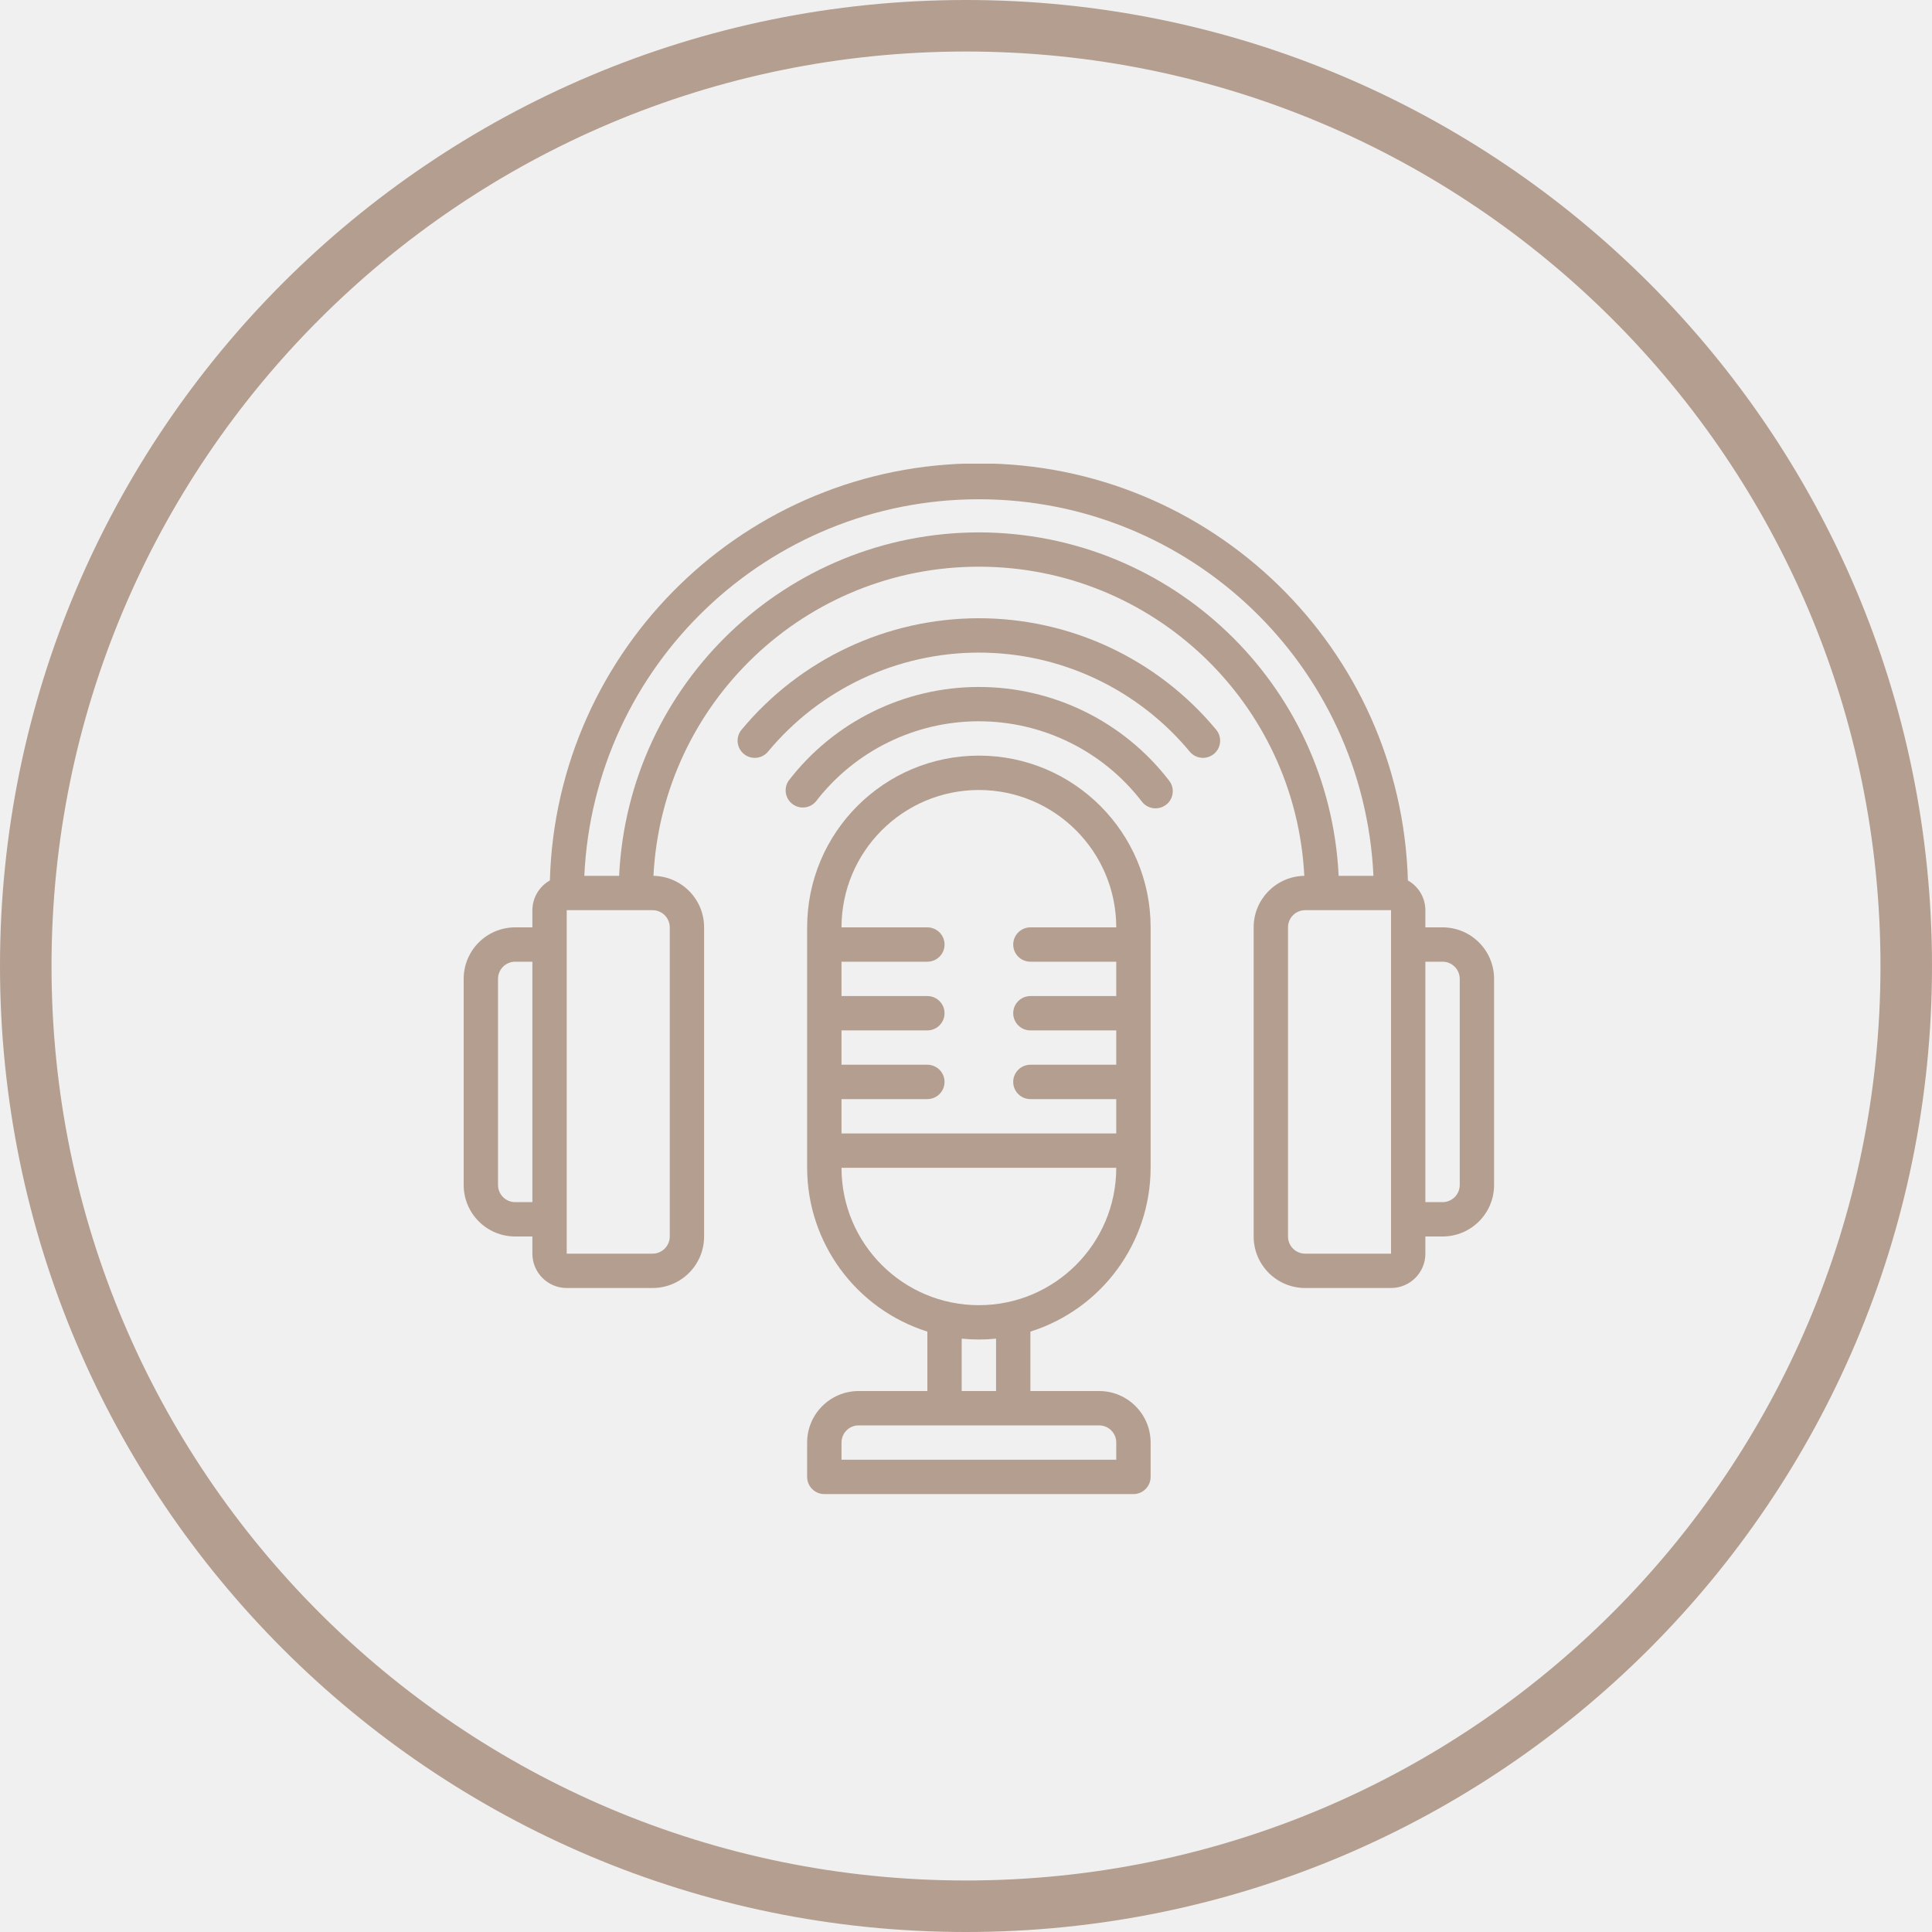
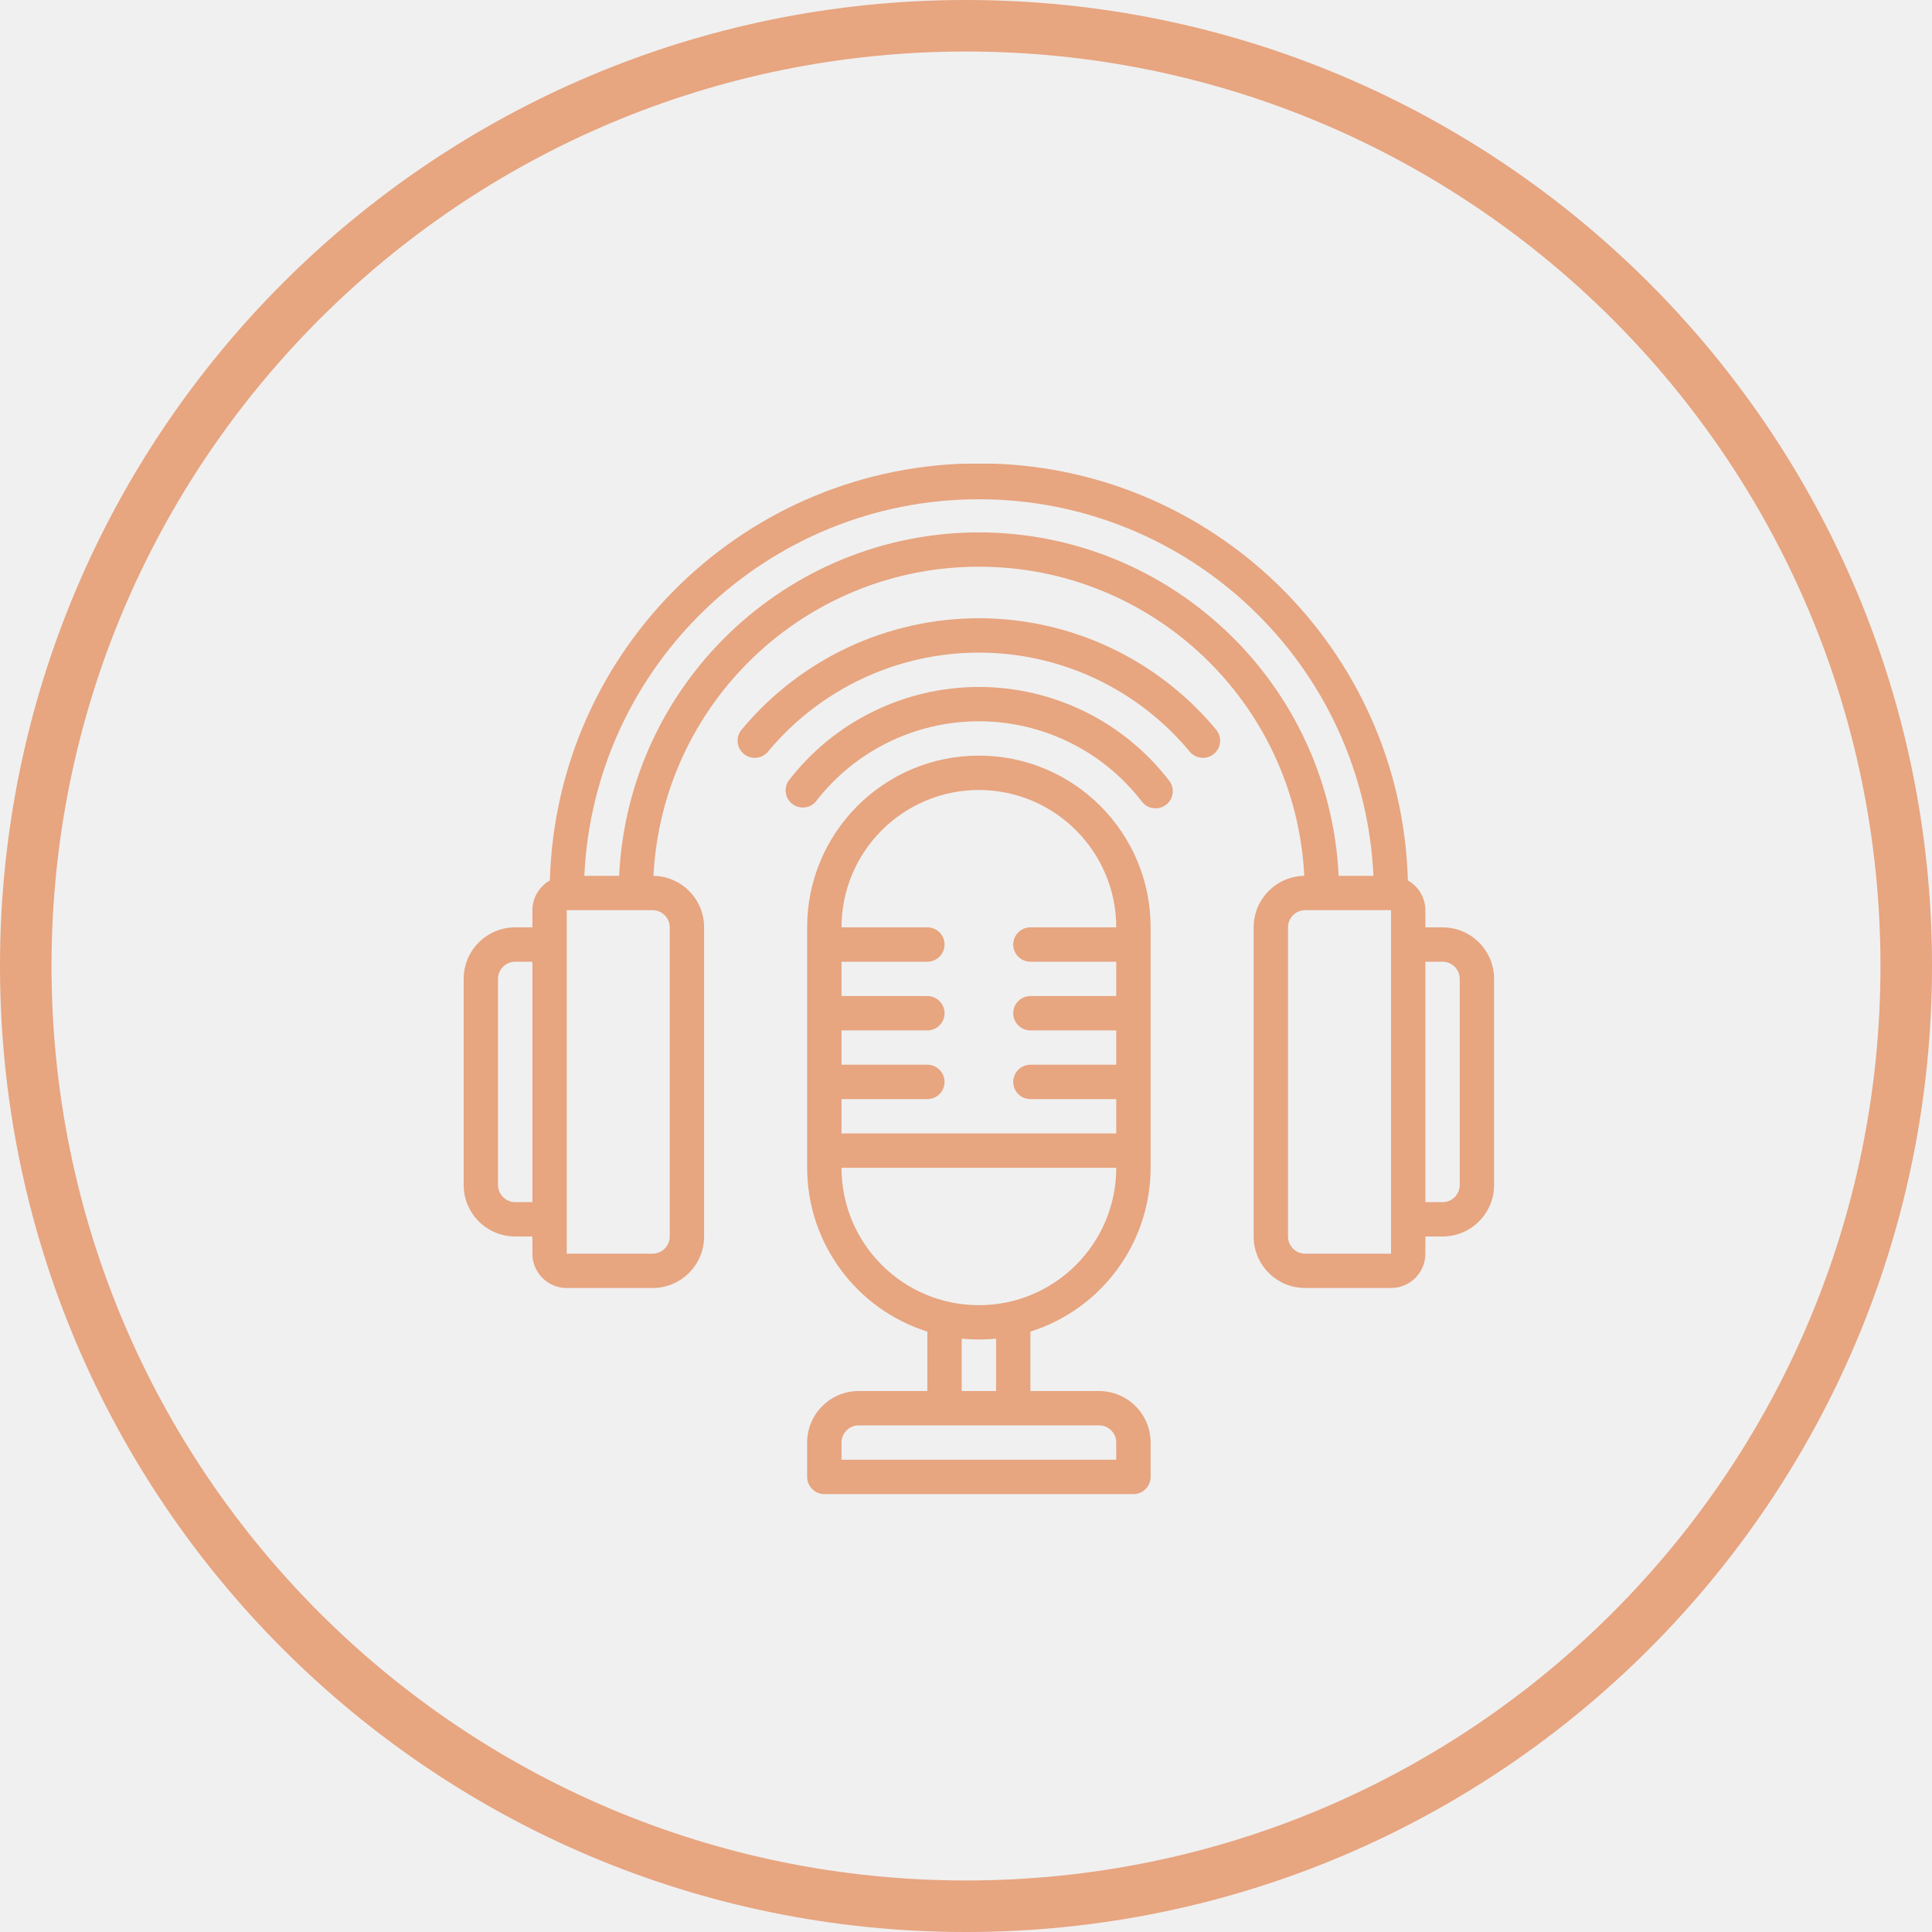
<svg xmlns="http://www.w3.org/2000/svg" width="75" height="75" viewBox="0 0 75 75" fill="none">
  <g clip-path="url(#clip0)">
-     <path d="M56 36H55.333V35.333C55.331 34.854 55.071 34.414 54.654 34.179C54.399 25.164 47.018 17.989 38 17.989C28.982 17.989 21.601 25.164 21.346 34.179C20.929 34.414 20.669 34.854 20.667 35.333V36H20C18.895 36 18 36.895 18 38V46C18 47.105 18.895 48 20 48H20.667V48.667C20.667 49.403 21.264 50 22 50H25.333C26.438 50 27.333 49.105 27.333 48V36C27.334 34.908 26.458 34.018 25.367 34C25.712 27.275 31.266 21.999 38 21.999C44.734 21.999 50.288 27.275 50.633 34C49.542 34.018 48.666 34.908 48.667 36V48C48.667 49.105 49.562 50 50.667 50H54C54.736 50 55.333 49.403 55.333 48.667V48H56C57.105 48 58 47.105 58 46V38C58 36.895 57.105 36 56 36ZM20 46.667C19.632 46.667 19.333 46.368 19.333 46V38C19.333 37.632 19.632 37.333 20 37.333H20.667V46.667H20ZM26 36V48C26 48.368 25.701 48.667 25.333 48.667H22V35.333H25.333C25.701 35.333 26 35.632 26 36ZM38 20.667C30.535 20.679 24.392 26.544 24.034 34H22.683C23.065 25.818 29.809 19.381 38 19.381C46.191 19.381 52.935 25.818 53.317 34H51.966C51.608 26.544 45.465 20.679 38 20.667ZM54 48.667H50.667C50.298 48.667 50 48.368 50 48V36C50 35.632 50.298 35.333 50.667 35.333H54V48.667ZM56.667 46C56.667 46.368 56.368 46.667 56 46.667H55.333V37.333H56C56.368 37.333 56.667 37.632 56.667 38V46Z" fill="#B49E90" />
-     <path d="M46.701 29.42C46.959 29.42 47.194 29.27 47.304 29.036C47.413 28.802 47.377 28.525 47.212 28.327C44.938 25.586 41.561 24 38 24C34.438 24 31.062 25.586 28.788 28.327C28.552 28.61 28.591 29.03 28.874 29.266C29.157 29.501 29.577 29.463 29.813 29.18C31.833 26.744 34.834 25.334 38 25.334C41.166 25.334 44.166 26.744 46.187 29.18C46.314 29.332 46.502 29.42 46.701 29.42Z" fill="#B49E90" />
-     <path d="M45.267 31.242C45.558 31.018 45.613 30.601 45.389 30.309C43.626 28.013 40.895 26.668 38.001 26.668C35.106 26.668 32.376 28.013 30.612 30.309C30.416 30.601 30.48 30.995 30.759 31.209C31.038 31.424 31.435 31.385 31.667 31.12C33.178 29.153 35.517 28 37.998 28C40.479 28 42.818 29.153 44.329 31.12C44.554 31.411 44.971 31.465 45.263 31.242H45.267Z" fill="#B49E90" />
-     <path d="M44.667 45.333V36C44.667 32.318 41.682 29.333 38 29.333C34.318 29.333 31.333 32.318 31.333 36V45.333C31.337 48.243 33.225 50.816 36 51.693V54H33.333C32.229 54 31.333 54.895 31.333 56V57.333C31.333 57.701 31.632 58 32 58H44C44.368 58 44.667 57.701 44.667 57.333V56C44.667 54.895 43.771 54 42.667 54H40V51.693C42.775 50.816 44.663 48.243 44.667 45.333ZM38 30.667C40.944 30.67 43.33 33.056 43.333 36H40C39.632 36 39.333 36.298 39.333 36.667C39.333 37.035 39.632 37.333 40 37.333H43.333V38.667H40C39.632 38.667 39.333 38.965 39.333 39.333C39.333 39.701 39.632 40 40 40H43.333V41.333H40C39.632 41.333 39.333 41.632 39.333 42C39.333 42.368 39.632 42.667 40 42.667H43.333V44H32.667V42.667H36C36.368 42.667 36.667 42.368 36.667 42C36.667 41.632 36.368 41.333 36 41.333H32.667V40H36C36.368 40 36.667 39.701 36.667 39.333C36.667 38.965 36.368 38.667 36 38.667H32.667V37.333H36C36.368 37.333 36.667 37.035 36.667 36.667C36.667 36.298 36.368 36 36 36H32.667C32.67 33.056 35.056 30.67 38 30.667ZM32.667 45.333H43.333C43.333 48.279 40.945 50.667 38 50.667C35.054 50.667 32.667 48.279 32.667 45.333ZM43.333 56V56.667H32.667V56C32.667 55.632 32.965 55.333 33.333 55.333H42.667C43.035 55.333 43.333 55.632 43.333 56ZM38.667 54H37.333V51.966C37.776 52.011 38.223 52.011 38.667 51.966V54Z" fill="#B49E90" />
+     <path d="M56 36H55.333V35.333C55.331 34.854 55.071 34.414 54.654 34.179C54.399 25.164 47.018 17.989 38 17.989C28.982 17.989 21.601 25.164 21.346 34.179C20.929 34.414 20.669 34.854 20.667 35.333V36H20C18.895 36 18 36.895 18 38V46C18 47.105 18.895 48 20 48H20.667V48.667C20.667 49.403 21.264 50 22 50H25.333C26.438 50 27.333 49.105 27.333 48V36C27.334 34.908 26.458 34.018 25.367 34C25.712 27.275 31.266 21.999 38 21.999C44.734 21.999 50.288 27.275 50.633 34C49.542 34.018 48.666 34.908 48.667 36V48C48.667 49.105 49.562 50 50.667 50H54C54.736 50 55.333 49.403 55.333 48.667V48H56C57.105 48 58 47.105 58 46V38C58 36.895 57.105 36 56 36ZM20 46.667C19.632 46.667 19.333 46.368 19.333 46V38C19.333 37.632 19.632 37.333 20 37.333H20.667V46.667H20ZM26 36V48C26 48.368 25.701 48.667 25.333 48.667H22V35.333H25.333C25.701 35.333 26 35.632 26 36ZM38 20.667C30.535 20.679 24.392 26.544 24.034 34H22.683C23.065 25.818 29.809 19.381 38 19.381C46.191 19.381 52.935 25.818 53.317 34H51.966C51.608 26.544 45.465 20.679 38 20.667ZM54 48.667H50.667C50.298 48.667 50 48.368 50 48V36C50 35.632 50.298 35.333 50.667 35.333H54V48.667ZM56.667 46C56.667 46.368 56.368 46.667 56 46.667H55.333V37.333H56C56.368 37.333 56.667 37.632 56.667 38V46Z" fill="#E7A580" />
+     <path d="M46.701 29.42C46.959 29.42 47.194 29.27 47.304 29.036C47.413 28.802 47.377 28.525 47.212 28.327C44.938 25.586 41.561 24 38 24C34.438 24 31.062 25.586 28.788 28.327C28.552 28.61 28.591 29.03 28.874 29.266C29.157 29.501 29.577 29.463 29.813 29.18C31.833 26.744 34.834 25.334 38 25.334C41.166 25.334 44.166 26.744 46.187 29.18C46.314 29.332 46.502 29.42 46.701 29.42Z" fill="#E7A580" />
+     <path d="M45.267 31.242C45.558 31.018 45.613 30.601 45.389 30.309C43.626 28.013 40.895 26.668 38.001 26.668C35.106 26.668 32.376 28.013 30.612 30.309C30.416 30.601 30.48 30.995 30.759 31.209C31.038 31.424 31.435 31.385 31.667 31.12C33.178 29.153 35.517 28 37.998 28C40.479 28 42.818 29.153 44.329 31.12C44.554 31.411 44.971 31.465 45.263 31.242H45.267Z" fill="#E7A580" />
+     <path d="M44.667 45.333V36C44.667 32.318 41.682 29.333 38 29.333C34.318 29.333 31.333 32.318 31.333 36V45.333C31.337 48.243 33.225 50.816 36 51.693V54H33.333C32.229 54 31.333 54.895 31.333 56V57.333C31.333 57.701 31.632 58 32 58H44C44.368 58 44.667 57.701 44.667 57.333V56C44.667 54.895 43.771 54 42.667 54H40V51.693C42.775 50.816 44.663 48.243 44.667 45.333ZM38 30.667C40.944 30.67 43.33 33.056 43.333 36H40C39.632 36 39.333 36.298 39.333 36.667C39.333 37.035 39.632 37.333 40 37.333H43.333V38.667H40C39.632 38.667 39.333 38.965 39.333 39.333C39.333 39.701 39.632 40 40 40H43.333V41.333H40C39.632 41.333 39.333 41.632 39.333 42C39.333 42.368 39.632 42.667 40 42.667H43.333V44H32.667V42.667H36C36.368 42.667 36.667 42.368 36.667 42C36.667 41.632 36.368 41.333 36 41.333H32.667V40H36C36.368 40 36.667 39.701 36.667 39.333C36.667 38.965 36.368 38.667 36 38.667H32.667V37.333H36C36.368 37.333 36.667 37.035 36.667 36.667C36.667 36.298 36.368 36 36 36H32.667C32.67 33.056 35.056 30.67 38 30.667ZM32.667 45.333H43.333C43.333 48.279 40.945 50.667 38 50.667C35.054 50.667 32.667 48.279 32.667 45.333ZM43.333 56V56.667H32.667V56C32.667 55.632 32.965 55.333 33.333 55.333H42.667C43.035 55.333 43.333 55.632 43.333 56ZM38.667 54H37.333V51.966C37.776 52.011 38.223 52.011 38.667 51.966V54Z" fill="#E7A580" />
  </g>
-   <circle cx="37.5" cy="37.5" r="36.5" stroke="#B49E90" stroke-width="2" />
+   <circle cx="37.5" cy="37.5" r="36.5" stroke="#E7A580" stroke-width="2" />
  <defs>
    <clipPath id="clip0">
      <rect width="40" height="40" fill="white" transform="translate(18 18)" />
    </clipPath>
  </defs>
</svg>
